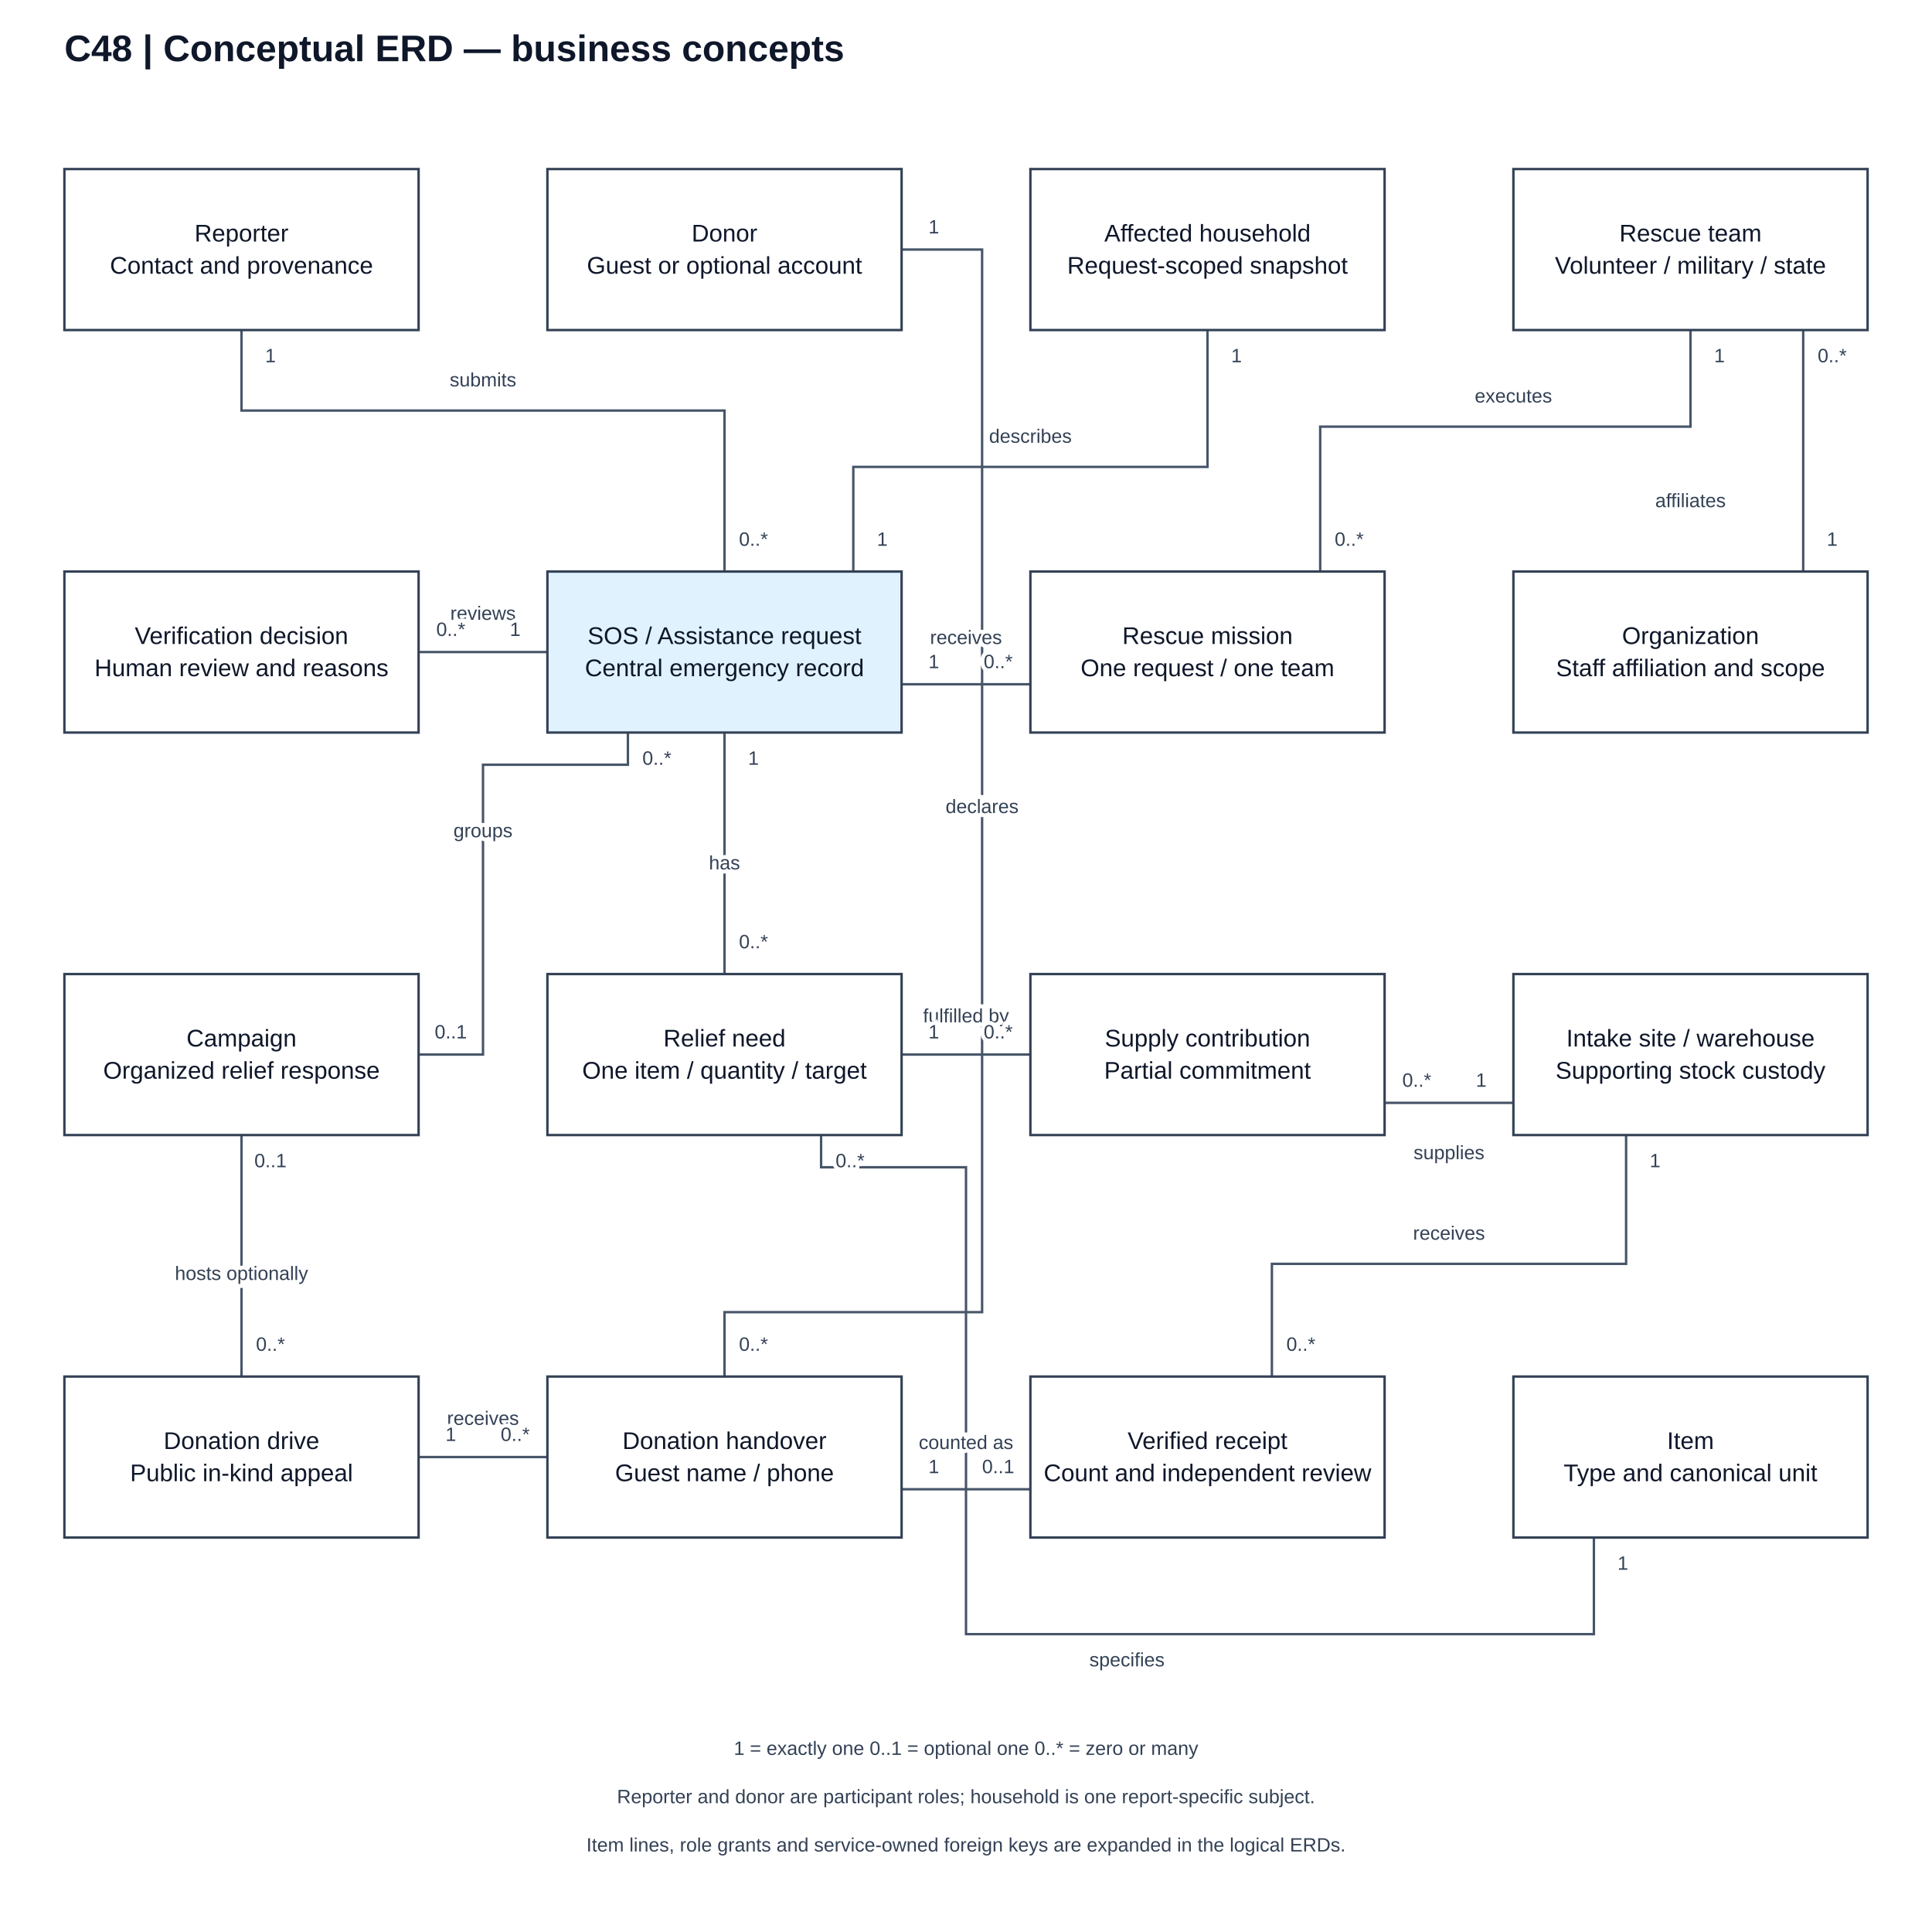
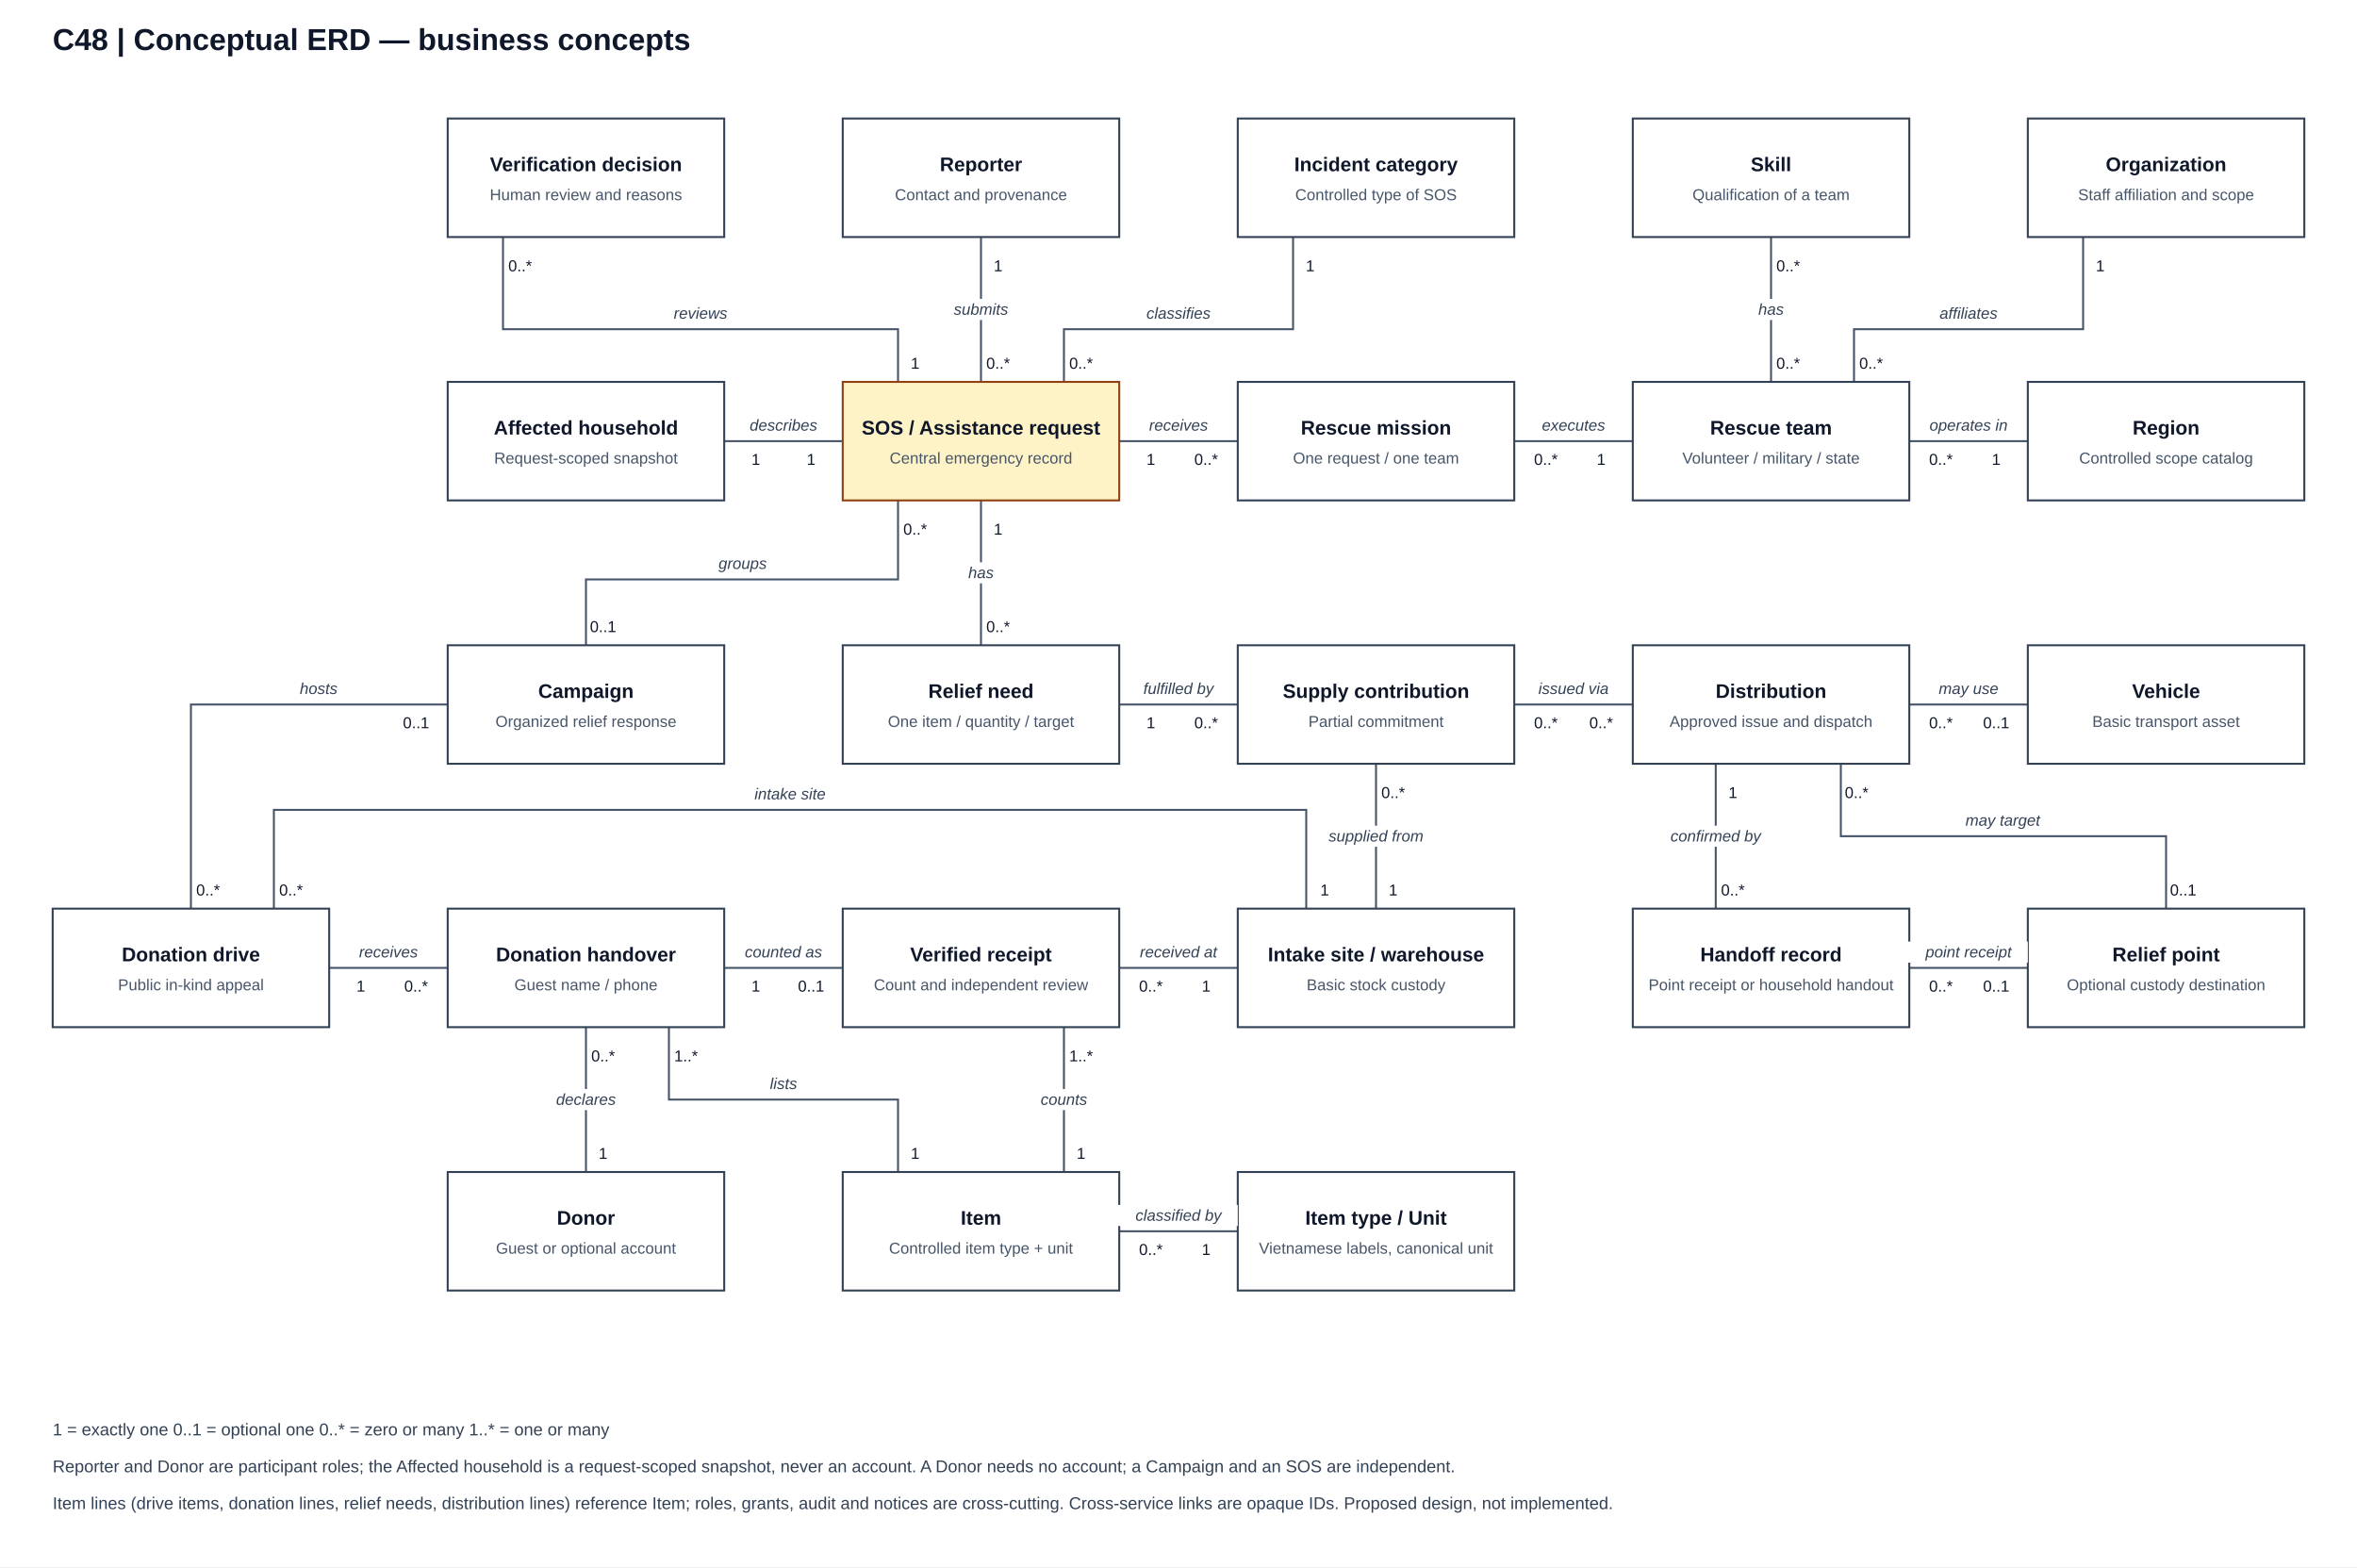
- <svg xmlns="http://www.w3.org/2000/svg" width="1200" height="1200" viewBox="0 0 1200 1200" role="img" aria-labelledby="title desc">
-   <defs>
-     <marker id="arrow" markerWidth="10" markerHeight="10" refX="9" refY="5" orient="auto-start-reverse">
-       <path d="M0,0 L10,5 L0,10 Z" fill="#334155" />
-     </marker>
-     <marker id="generalization" markerWidth="14" markerHeight="14" refX="13" refY="7" orient="auto">
-       <path d="M1,1 L13,7 L1,13 Z" fill="white" stroke="#334155" stroke-width="1.5" />
-     </marker>
-   </defs>
-   <rect width="1200" height="1200" fill="white" />
+ <svg xmlns="http://www.w3.org/2000/svg" width="1790" height="1190" viewBox="0 0 1790 1190" role="img" aria-labelledby="title desc">
+   <rect width="1790" height="1190" fill="white" />
  <text x="40" y="38" font-family="Arial, sans-serif" font-size="23" font-weight="700" fill="#0f172a">C48 | Conceptual ERD — business concepts</text>
-   <path d="M150,205 L150,255 L450,255 L450,355" fill="none" stroke="#475569" stroke-width="1.5" />
-   <path d="M560,155 L610,155 L610,815 L450,815 L450,855" fill="none" stroke="#475569" stroke-width="1.5" />
-   <path d="M530,355 L530,290 L750,290 L750,205" fill="none" stroke="#475569" stroke-width="1.5" />
-   <path d="M260,405 L340,405" fill="none" stroke="#475569" stroke-width="1.5" />
-   <path d="M560,425 L640,425" fill="none" stroke="#475569" stroke-width="1.5" />
-   <path d="M1050,205 L1050,265 L820,265 L820,355" fill="none" stroke="#475569" stroke-width="1.5" />
-   <path d="M1120,355 L1120,205" fill="none" stroke="#475569" stroke-width="1.5" />
-   <path d="M260,655 L300,655 L300,475 L390,475 L390,455" fill="none" stroke="#475569" stroke-width="1.5" />
-   <path d="M450,455 L450,605" fill="none" stroke="#475569" stroke-width="1.5" />
-   <path d="M560,655 L640,655" fill="none" stroke="#475569" stroke-width="1.5" />
-   <path d="M940,685 L860,685" fill="none" stroke="#475569" stroke-width="1.5" />
-   <path d="M150,705 L150,855" fill="none" stroke="#475569" stroke-width="1.5" />
-   <path d="M260,905 L340,905" fill="none" stroke="#475569" stroke-width="1.5" />
-   <path d="M560,925 L640,925" fill="none" stroke="#475569" stroke-width="1.5" />
-   <path d="M1010,705 L1010,785 L790,785 L790,855" fill="none" stroke="#475569" stroke-width="1.5" />
-   <path d="M990,955 L990,1015 L600,1015 L600,725 L510,725 L510,705" fill="none" stroke="#475569" stroke-width="1.5" />
-   <rect x="40" y="105" width="220" height="100" fill="#ffffff" stroke="#334155" stroke-width="1.5" />
-   <text x="150.0" y="150.0" text-anchor="middle" font-family="Arial, sans-serif" font-size="15" fill="#0f172a">Reporter</text>
-   <text x="150.0" y="170.0" text-anchor="middle" font-family="Arial, sans-serif" font-size="15" fill="#0f172a">Contact and provenance</text>
-   <rect x="340" y="105" width="220" height="100" fill="#ffffff" stroke="#334155" stroke-width="1.5" />
-   <text x="450.0" y="150.0" text-anchor="middle" font-family="Arial, sans-serif" font-size="15" fill="#0f172a">Donor</text>
-   <text x="450.0" y="170.0" text-anchor="middle" font-family="Arial, sans-serif" font-size="15" fill="#0f172a">Guest or optional account</text>
-   <rect x="640" y="105" width="220" height="100" fill="#ffffff" stroke="#334155" stroke-width="1.5" />
-   <text x="750.0" y="150.0" text-anchor="middle" font-family="Arial, sans-serif" font-size="15" fill="#0f172a">Affected household</text>
-   <text x="750.0" y="170.0" text-anchor="middle" font-family="Arial, sans-serif" font-size="15" fill="#0f172a">Request-scoped snapshot</text>
-   <rect x="940" y="105" width="220" height="100" fill="#ffffff" stroke="#334155" stroke-width="1.5" />
-   <text x="1050.0" y="150.0" text-anchor="middle" font-family="Arial, sans-serif" font-size="15" fill="#0f172a">Rescue team</text>
-   <text x="1050.0" y="170.0" text-anchor="middle" font-family="Arial, sans-serif" font-size="15" fill="#0f172a">Volunteer / military / state</text>
-   <rect x="40" y="355" width="220" height="100" fill="#ffffff" stroke="#334155" stroke-width="1.5" />
-   <text x="150.0" y="400.0" text-anchor="middle" font-family="Arial, sans-serif" font-size="15" fill="#0f172a">Verification decision</text>
-   <text x="150.0" y="420.0" text-anchor="middle" font-family="Arial, sans-serif" font-size="15" fill="#0f172a">Human review and reasons</text>
-   <rect x="340" y="355" width="220" height="100" fill="#e0f2fe" stroke="#334155" stroke-width="1.5" />
-   <text x="450.0" y="400.0" text-anchor="middle" font-family="Arial, sans-serif" font-size="15" fill="#0f172a">SOS / Assistance request</text>
-   <text x="450.0" y="420.0" text-anchor="middle" font-family="Arial, sans-serif" font-size="15" fill="#0f172a">Central emergency record</text>
-   <rect x="640" y="355" width="220" height="100" fill="#ffffff" stroke="#334155" stroke-width="1.5" />
-   <text x="750.0" y="400.0" text-anchor="middle" font-family="Arial, sans-serif" font-size="15" fill="#0f172a">Rescue mission</text>
-   <text x="750.0" y="420.0" text-anchor="middle" font-family="Arial, sans-serif" font-size="15" fill="#0f172a">One request / one team</text>
-   <rect x="940" y="355" width="220" height="100" fill="#ffffff" stroke="#334155" stroke-width="1.5" />
-   <text x="1050.0" y="400.0" text-anchor="middle" font-family="Arial, sans-serif" font-size="15" fill="#0f172a">Organization</text>
-   <text x="1050.0" y="420.0" text-anchor="middle" font-family="Arial, sans-serif" font-size="15" fill="#0f172a">Staff affiliation and scope</text>
-   <rect x="40" y="605" width="220" height="100" fill="#ffffff" stroke="#334155" stroke-width="1.5" />
-   <text x="150.0" y="650.0" text-anchor="middle" font-family="Arial, sans-serif" font-size="15" fill="#0f172a">Campaign</text>
-   <text x="150.0" y="670.0" text-anchor="middle" font-family="Arial, sans-serif" font-size="15" fill="#0f172a">Organized relief response</text>
-   <rect x="340" y="605" width="220" height="100" fill="#ffffff" stroke="#334155" stroke-width="1.5" />
-   <text x="450.0" y="650.0" text-anchor="middle" font-family="Arial, sans-serif" font-size="15" fill="#0f172a">Relief need</text>
-   <text x="450.0" y="670.0" text-anchor="middle" font-family="Arial, sans-serif" font-size="15" fill="#0f172a">One item / quantity / target</text>
-   <rect x="640" y="605" width="220" height="100" fill="#ffffff" stroke="#334155" stroke-width="1.5" />
-   <text x="750.0" y="650.0" text-anchor="middle" font-family="Arial, sans-serif" font-size="15" fill="#0f172a">Supply contribution</text>
-   <text x="750.0" y="670.0" text-anchor="middle" font-family="Arial, sans-serif" font-size="15" fill="#0f172a">Partial commitment</text>
-   <rect x="940" y="605" width="220" height="100" fill="#ffffff" stroke="#334155" stroke-width="1.5" />
-   <text x="1050.0" y="650.0" text-anchor="middle" font-family="Arial, sans-serif" font-size="15" fill="#0f172a">Intake site / warehouse</text>
-   <text x="1050.0" y="670.0" text-anchor="middle" font-family="Arial, sans-serif" font-size="15" fill="#0f172a">Supporting stock custody</text>
-   <rect x="40" y="855" width="220" height="100" fill="#ffffff" stroke="#334155" stroke-width="1.5" />
-   <text x="150.0" y="900.0" text-anchor="middle" font-family="Arial, sans-serif" font-size="15" fill="#0f172a">Donation drive</text>
-   <text x="150.0" y="920.0" text-anchor="middle" font-family="Arial, sans-serif" font-size="15" fill="#0f172a">Public in-kind appeal</text>
-   <rect x="340" y="855" width="220" height="100" fill="#ffffff" stroke="#334155" stroke-width="1.5" />
-   <text x="450.0" y="900.0" text-anchor="middle" font-family="Arial, sans-serif" font-size="15" fill="#0f172a">Donation handover</text>
-   <text x="450.0" y="920.0" text-anchor="middle" font-family="Arial, sans-serif" font-size="15" fill="#0f172a">Guest name / phone</text>
-   <rect x="640" y="855" width="220" height="100" fill="#ffffff" stroke="#334155" stroke-width="1.5" />
-   <text x="750.0" y="900.0" text-anchor="middle" font-family="Arial, sans-serif" font-size="15" fill="#0f172a">Verified receipt</text>
-   <text x="750.0" y="920.0" text-anchor="middle" font-family="Arial, sans-serif" font-size="15" fill="#0f172a">Count and independent review</text>
-   <rect x="940" y="855" width="220" height="100" fill="#ffffff" stroke="#334155" stroke-width="1.5" />
-   <text x="1050.0" y="900.0" text-anchor="middle" font-family="Arial, sans-serif" font-size="15" fill="#0f172a">Item</text>
-   <text x="1050.0" y="920.0" text-anchor="middle" font-family="Arial, sans-serif" font-size="15" fill="#0f172a">Type and canonical unit</text>
-   <text x="600" y="1090" text-anchor="middle" font-family="Arial, sans-serif" font-size="12" fill="#334155" stroke="white" stroke-width="5" paint-order="stroke">1 = exactly one     0..1 = optional one     0..* = zero or many</text>
-   <text x="600" y="1120" text-anchor="middle" font-family="Arial, sans-serif" font-size="12" fill="#334155" stroke="white" stroke-width="5" paint-order="stroke">Reporter and donor are participant roles; household is one report-specific subject.</text>
-   <text x="600" y="1150" text-anchor="middle" font-family="Arial, sans-serif" font-size="12" fill="#334155" stroke="white" stroke-width="5" paint-order="stroke">Item lines, role grants and service-owned foreign keys are expanded in the logical ERDs.</text>
-   <text x="300" y="240" text-anchor="middle" font-family="Arial, sans-serif" font-size="12" fill="#334155" stroke="white" stroke-width="5" paint-order="stroke">submits</text>
-   <text x="168" y="225" text-anchor="middle" font-family="Arial, sans-serif" font-size="12" fill="#334155" stroke="white" stroke-width="5" paint-order="stroke">1</text>
-   <text x="468" y="339" text-anchor="middle" font-family="Arial, sans-serif" font-size="12" fill="#334155" stroke="white" stroke-width="5" paint-order="stroke">0..*</text>
-   <text x="610" y="505" text-anchor="middle" font-family="Arial, sans-serif" font-size="12" fill="#334155" stroke="white" stroke-width="5" paint-order="stroke">declares</text>
-   <text x="580" y="145" text-anchor="middle" font-family="Arial, sans-serif" font-size="12" fill="#334155" stroke="white" stroke-width="5" paint-order="stroke">1</text>
-   <text x="468" y="839" text-anchor="middle" font-family="Arial, sans-serif" font-size="12" fill="#334155" stroke="white" stroke-width="5" paint-order="stroke">0..*</text>
-   <text x="640" y="275" text-anchor="middle" font-family="Arial, sans-serif" font-size="12" fill="#334155" stroke="white" stroke-width="5" paint-order="stroke">describes</text>
-   <text x="548" y="339" text-anchor="middle" font-family="Arial, sans-serif" font-size="12" fill="#334155" stroke="white" stroke-width="5" paint-order="stroke">1</text>
-   <text x="768" y="225" text-anchor="middle" font-family="Arial, sans-serif" font-size="12" fill="#334155" stroke="white" stroke-width="5" paint-order="stroke">1</text>
-   <text x="300" y="385" text-anchor="middle" font-family="Arial, sans-serif" font-size="12" fill="#334155" stroke="white" stroke-width="5" paint-order="stroke">reviews</text>
-   <text x="280" y="395" text-anchor="middle" font-family="Arial, sans-serif" font-size="12" fill="#334155" stroke="white" stroke-width="5" paint-order="stroke">0..*</text>
-   <text x="320" y="395" text-anchor="middle" font-family="Arial, sans-serif" font-size="12" fill="#334155" stroke="white" stroke-width="5" paint-order="stroke">1</text>
-   <text x="600" y="400" text-anchor="middle" font-family="Arial, sans-serif" font-size="12" fill="#334155" stroke="white" stroke-width="5" paint-order="stroke">receives</text>
-   <text x="580" y="415" text-anchor="middle" font-family="Arial, sans-serif" font-size="12" fill="#334155" stroke="white" stroke-width="5" paint-order="stroke">1</text>
-   <text x="620" y="415" text-anchor="middle" font-family="Arial, sans-serif" font-size="12" fill="#334155" stroke="white" stroke-width="5" paint-order="stroke">0..*</text>
-   <text x="940" y="250" text-anchor="middle" font-family="Arial, sans-serif" font-size="12" fill="#334155" stroke="white" stroke-width="5" paint-order="stroke">executes</text>
-   <text x="1068" y="225" text-anchor="middle" font-family="Arial, sans-serif" font-size="12" fill="#334155" stroke="white" stroke-width="5" paint-order="stroke">1</text>
-   <text x="838" y="339" text-anchor="middle" font-family="Arial, sans-serif" font-size="12" fill="#334155" stroke="white" stroke-width="5" paint-order="stroke">0..*</text>
-   <text x="1050" y="315" text-anchor="middle" font-family="Arial, sans-serif" font-size="12" fill="#334155" stroke="white" stroke-width="5" paint-order="stroke">affiliates</text>
-   <text x="1138" y="339" text-anchor="middle" font-family="Arial, sans-serif" font-size="12" fill="#334155" stroke="white" stroke-width="5" paint-order="stroke">1</text>
-   <text x="1138" y="225" text-anchor="middle" font-family="Arial, sans-serif" font-size="12" fill="#334155" stroke="white" stroke-width="5" paint-order="stroke">0..*</text>
-   <text x="300" y="520" text-anchor="middle" font-family="Arial, sans-serif" font-size="12" fill="#334155" stroke="white" stroke-width="5" paint-order="stroke">groups</text>
-   <text x="280" y="645" text-anchor="middle" font-family="Arial, sans-serif" font-size="12" fill="#334155" stroke="white" stroke-width="5" paint-order="stroke">0..1</text>
-   <text x="408" y="475" text-anchor="middle" font-family="Arial, sans-serif" font-size="12" fill="#334155" stroke="white" stroke-width="5" paint-order="stroke">0..*</text>
-   <text x="450" y="540" text-anchor="middle" font-family="Arial, sans-serif" font-size="12" fill="#334155" stroke="white" stroke-width="5" paint-order="stroke">has</text>
-   <text x="468" y="475" text-anchor="middle" font-family="Arial, sans-serif" font-size="12" fill="#334155" stroke="white" stroke-width="5" paint-order="stroke">1</text>
-   <text x="468" y="589" text-anchor="middle" font-family="Arial, sans-serif" font-size="12" fill="#334155" stroke="white" stroke-width="5" paint-order="stroke">0..*</text>
-   <text x="600" y="635" text-anchor="middle" font-family="Arial, sans-serif" font-size="12" fill="#334155" stroke="white" stroke-width="5" paint-order="stroke">fulfilled by</text>
-   <text x="580" y="645" text-anchor="middle" font-family="Arial, sans-serif" font-size="12" fill="#334155" stroke="white" stroke-width="5" paint-order="stroke">1</text>
-   <text x="620" y="645" text-anchor="middle" font-family="Arial, sans-serif" font-size="12" fill="#334155" stroke="white" stroke-width="5" paint-order="stroke">0..*</text>
-   <text x="900" y="720" text-anchor="middle" font-family="Arial, sans-serif" font-size="12" fill="#334155" stroke="white" stroke-width="5" paint-order="stroke">supplies</text>
-   <text x="920" y="675" text-anchor="middle" font-family="Arial, sans-serif" font-size="12" fill="#334155" stroke="white" stroke-width="5" paint-order="stroke">1</text>
-   <text x="880" y="675" text-anchor="middle" font-family="Arial, sans-serif" font-size="12" fill="#334155" stroke="white" stroke-width="5" paint-order="stroke">0..*</text>
-   <text x="150" y="795" text-anchor="middle" font-family="Arial, sans-serif" font-size="12" fill="#334155" stroke="white" stroke-width="5" paint-order="stroke">hosts optionally</text>
-   <text x="168" y="725" text-anchor="middle" font-family="Arial, sans-serif" font-size="12" fill="#334155" stroke="white" stroke-width="5" paint-order="stroke">0..1</text>
-   <text x="168" y="839" text-anchor="middle" font-family="Arial, sans-serif" font-size="12" fill="#334155" stroke="white" stroke-width="5" paint-order="stroke">0..*</text>
-   <text x="300" y="885" text-anchor="middle" font-family="Arial, sans-serif" font-size="12" fill="#334155" stroke="white" stroke-width="5" paint-order="stroke">receives</text>
-   <text x="280" y="895" text-anchor="middle" font-family="Arial, sans-serif" font-size="12" fill="#334155" stroke="white" stroke-width="5" paint-order="stroke">1</text>
-   <text x="320" y="895" text-anchor="middle" font-family="Arial, sans-serif" font-size="12" fill="#334155" stroke="white" stroke-width="5" paint-order="stroke">0..*</text>
-   <text x="600" y="900" text-anchor="middle" font-family="Arial, sans-serif" font-size="12" fill="#334155" stroke="white" stroke-width="5" paint-order="stroke">counted as</text>
-   <text x="580" y="915" text-anchor="middle" font-family="Arial, sans-serif" font-size="12" fill="#334155" stroke="white" stroke-width="5" paint-order="stroke">1</text>
-   <text x="620" y="915" text-anchor="middle" font-family="Arial, sans-serif" font-size="12" fill="#334155" stroke="white" stroke-width="5" paint-order="stroke">0..1</text>
-   <text x="900" y="770" text-anchor="middle" font-family="Arial, sans-serif" font-size="12" fill="#334155" stroke="white" stroke-width="5" paint-order="stroke">receives</text>
-   <text x="1028" y="725" text-anchor="middle" font-family="Arial, sans-serif" font-size="12" fill="#334155" stroke="white" stroke-width="5" paint-order="stroke">1</text>
-   <text x="808" y="839" text-anchor="middle" font-family="Arial, sans-serif" font-size="12" fill="#334155" stroke="white" stroke-width="5" paint-order="stroke">0..*</text>
-   <text x="700" y="1035" text-anchor="middle" font-family="Arial, sans-serif" font-size="12" fill="#334155" stroke="white" stroke-width="5" paint-order="stroke">specifies</text>
-   <text x="1008" y="975" text-anchor="middle" font-family="Arial, sans-serif" font-size="12" fill="#334155" stroke="white" stroke-width="5" paint-order="stroke">1</text>
-   <text x="528" y="725" text-anchor="middle" font-family="Arial, sans-serif" font-size="12" fill="#334155" stroke="white" stroke-width="5" paint-order="stroke">0..*</text>
+   <path d="M745,180 L745,290" fill="none" stroke="#475569" stroke-width="1.5" />
+   <path d="M382,180 L382,250 L682,250 L682,290" fill="none" stroke="#475569" stroke-width="1.5" />
+   <path d="M982,180 L982,250 L808,250 L808,290" fill="none" stroke="#475569" stroke-width="1.5" />
+   <path d="M550,335 L640,335" fill="none" stroke="#475569" stroke-width="1.5" />
+   <path d="M850,335 L940,335" fill="none" stroke="#475569" stroke-width="1.5" />
+   <path d="M1150,335 L1240,335" fill="none" stroke="#475569" stroke-width="1.5" />
+   <path d="M1345,180 L1345,290" fill="none" stroke="#475569" stroke-width="1.5" />
+   <path d="M1582,180 L1582,250 L1408,250 L1408,290" fill="none" stroke="#475569" stroke-width="1.5" />
+   <path d="M1450,335 L1540,335" fill="none" stroke="#475569" stroke-width="1.5" />
+   <path d="M745,380 L745,490" fill="none" stroke="#475569" stroke-width="1.5" />
+   <path d="M445,490 L445,440 L682,440 L682,380" fill="none" stroke="#475569" stroke-width="1.5" />
+   <path d="M850,535 L940,535" fill="none" stroke="#475569" stroke-width="1.5" />
+   <path d="M1150,535 L1240,535" fill="none" stroke="#475569" stroke-width="1.5" />
+   <path d="M1450,535 L1540,535" fill="none" stroke="#475569" stroke-width="1.5" />
+   <path d="M1045,580 L1045,690" fill="none" stroke="#475569" stroke-width="1.5" />
+   <path d="M1303,580 L1303,690" fill="none" stroke="#475569" stroke-width="1.5" />
+   <path d="M1398,580 L1398,635 L1645,635 L1645,690" fill="none" stroke="#475569" stroke-width="1.5" />
+   <path d="M1450,735 L1540,735" fill="none" stroke="#475569" stroke-width="1.5" />
+   <path d="M340,535 L145,535 L145,690" fill="none" stroke="#475569" stroke-width="1.5" />
+   <path d="M250,735 L340,735" fill="none" stroke="#475569" stroke-width="1.5" />
+   <path d="M550,735 L640,735" fill="none" stroke="#475569" stroke-width="1.5" />
+   <path d="M850,735 L940,735" fill="none" stroke="#475569" stroke-width="1.5" />
+   <path d="M208,690 L208,615 L992,615 L992,690" fill="none" stroke="#475569" stroke-width="1.5" />
+   <path d="M445,780 L445,890" fill="none" stroke="#475569" stroke-width="1.5" />
+   <path d="M508,780 L508,835 L682,835 L682,890" fill="none" stroke="#475569" stroke-width="1.5" />
+   <path d="M808,780 L808,890" fill="none" stroke="#475569" stroke-width="1.5" />
+   <path d="M850,935 L940,935" fill="none" stroke="#475569" stroke-width="1.5" />
+   <rect x="340" y="90" width="210" height="90" fill="#ffffff" stroke="#334155" stroke-width="1.5" />
+   <text x="445.0" y="130" text-anchor="middle" font-family="Arial, sans-serif" font-size="15" font-weight="700" fill="#0f172a">Verification decision</text>
+   <text x="445.0" y="152" text-anchor="middle" font-family="Arial, sans-serif" font-size="12" fill="#475569">Human review and reasons</text>
+   <rect x="640" y="90" width="210" height="90" fill="#ffffff" stroke="#334155" stroke-width="1.5" />
+   <text x="745.0" y="130" text-anchor="middle" font-family="Arial, sans-serif" font-size="15" font-weight="700" fill="#0f172a">Reporter</text>
+   <text x="745.0" y="152" text-anchor="middle" font-family="Arial, sans-serif" font-size="12" fill="#475569">Contact and provenance</text>
+   <rect x="940" y="90" width="210" height="90" fill="#ffffff" stroke="#334155" stroke-width="1.5" />
+   <text x="1045.0" y="130" text-anchor="middle" font-family="Arial, sans-serif" font-size="15" font-weight="700" fill="#0f172a">Incident category</text>
+   <text x="1045.0" y="152" text-anchor="middle" font-family="Arial, sans-serif" font-size="12" fill="#475569">Controlled type of SOS</text>
+   <rect x="1240" y="90" width="210" height="90" fill="#ffffff" stroke="#334155" stroke-width="1.5" />
+   <text x="1345.0" y="130" text-anchor="middle" font-family="Arial, sans-serif" font-size="15" font-weight="700" fill="#0f172a">Skill</text>
+   <text x="1345.0" y="152" text-anchor="middle" font-family="Arial, sans-serif" font-size="12" fill="#475569">Qualification of a team</text>
+   <rect x="1540" y="90" width="210" height="90" fill="#ffffff" stroke="#334155" stroke-width="1.5" />
+   <text x="1645.0" y="130" text-anchor="middle" font-family="Arial, sans-serif" font-size="15" font-weight="700" fill="#0f172a">Organization</text>
+   <text x="1645.0" y="152" text-anchor="middle" font-family="Arial, sans-serif" font-size="12" fill="#475569">Staff affiliation and scope</text>
+   <rect x="340" y="290" width="210" height="90" fill="#ffffff" stroke="#334155" stroke-width="1.5" />
+   <text x="445.0" y="330" text-anchor="middle" font-family="Arial, sans-serif" font-size="15" font-weight="700" fill="#0f172a">Affected household</text>
+   <text x="445.0" y="352" text-anchor="middle" font-family="Arial, sans-serif" font-size="12" fill="#475569">Request-scoped snapshot</text>
+   <rect x="640" y="290" width="210" height="90" fill="#fef3c7" stroke="#92400e" stroke-width="1.5" />
+   <text x="745.0" y="330" text-anchor="middle" font-family="Arial, sans-serif" font-size="15" font-weight="700" fill="#0f172a">SOS / Assistance request</text>
+   <text x="745.0" y="352" text-anchor="middle" font-family="Arial, sans-serif" font-size="12" fill="#475569">Central emergency record</text>
+   <rect x="940" y="290" width="210" height="90" fill="#ffffff" stroke="#334155" stroke-width="1.5" />
+   <text x="1045.0" y="330" text-anchor="middle" font-family="Arial, sans-serif" font-size="15" font-weight="700" fill="#0f172a">Rescue mission</text>
+   <text x="1045.0" y="352" text-anchor="middle" font-family="Arial, sans-serif" font-size="12" fill="#475569">One request / one team</text>
+   <rect x="1240" y="290" width="210" height="90" fill="#ffffff" stroke="#334155" stroke-width="1.5" />
+   <text x="1345.0" y="330" text-anchor="middle" font-family="Arial, sans-serif" font-size="15" font-weight="700" fill="#0f172a">Rescue team</text>
+   <text x="1345.0" y="352" text-anchor="middle" font-family="Arial, sans-serif" font-size="12" fill="#475569">Volunteer / military / state</text>
+   <rect x="1540" y="290" width="210" height="90" fill="#ffffff" stroke="#334155" stroke-width="1.5" />
+   <text x="1645.0" y="330" text-anchor="middle" font-family="Arial, sans-serif" font-size="15" font-weight="700" fill="#0f172a">Region</text>
+   <text x="1645.0" y="352" text-anchor="middle" font-family="Arial, sans-serif" font-size="12" fill="#475569">Controlled scope catalog</text>
+   <rect x="340" y="490" width="210" height="90" fill="#ffffff" stroke="#334155" stroke-width="1.5" />
+   <text x="445.0" y="530" text-anchor="middle" font-family="Arial, sans-serif" font-size="15" font-weight="700" fill="#0f172a">Campaign</text>
+   <text x="445.0" y="552" text-anchor="middle" font-family="Arial, sans-serif" font-size="12" fill="#475569">Organized relief response</text>
+   <rect x="640" y="490" width="210" height="90" fill="#ffffff" stroke="#334155" stroke-width="1.5" />
+   <text x="745.0" y="530" text-anchor="middle" font-family="Arial, sans-serif" font-size="15" font-weight="700" fill="#0f172a">Relief need</text>
+   <text x="745.0" y="552" text-anchor="middle" font-family="Arial, sans-serif" font-size="12" fill="#475569">One item / quantity / target</text>
+   <rect x="940" y="490" width="210" height="90" fill="#ffffff" stroke="#334155" stroke-width="1.5" />
+   <text x="1045.0" y="530" text-anchor="middle" font-family="Arial, sans-serif" font-size="15" font-weight="700" fill="#0f172a">Supply contribution</text>
+   <text x="1045.0" y="552" text-anchor="middle" font-family="Arial, sans-serif" font-size="12" fill="#475569">Partial commitment</text>
+   <rect x="1240" y="490" width="210" height="90" fill="#ffffff" stroke="#334155" stroke-width="1.5" />
+   <text x="1345.0" y="530" text-anchor="middle" font-family="Arial, sans-serif" font-size="15" font-weight="700" fill="#0f172a">Distribution</text>
+   <text x="1345.0" y="552" text-anchor="middle" font-family="Arial, sans-serif" font-size="12" fill="#475569">Approved issue and dispatch</text>
+   <rect x="1540" y="490" width="210" height="90" fill="#ffffff" stroke="#334155" stroke-width="1.5" />
+   <text x="1645.0" y="530" text-anchor="middle" font-family="Arial, sans-serif" font-size="15" font-weight="700" fill="#0f172a">Vehicle</text>
+   <text x="1645.0" y="552" text-anchor="middle" font-family="Arial, sans-serif" font-size="12" fill="#475569">Basic transport asset</text>
+   <rect x="40" y="690" width="210" height="90" fill="#ffffff" stroke="#334155" stroke-width="1.5" />
+   <text x="145.0" y="730" text-anchor="middle" font-family="Arial, sans-serif" font-size="15" font-weight="700" fill="#0f172a">Donation drive</text>
+   <text x="145.0" y="752" text-anchor="middle" font-family="Arial, sans-serif" font-size="12" fill="#475569">Public in-kind appeal</text>
+   <rect x="340" y="690" width="210" height="90" fill="#ffffff" stroke="#334155" stroke-width="1.5" />
+   <text x="445.0" y="730" text-anchor="middle" font-family="Arial, sans-serif" font-size="15" font-weight="700" fill="#0f172a">Donation handover</text>
+   <text x="445.0" y="752" text-anchor="middle" font-family="Arial, sans-serif" font-size="12" fill="#475569">Guest name / phone</text>
+   <rect x="640" y="690" width="210" height="90" fill="#ffffff" stroke="#334155" stroke-width="1.5" />
+   <text x="745.0" y="730" text-anchor="middle" font-family="Arial, sans-serif" font-size="15" font-weight="700" fill="#0f172a">Verified receipt</text>
+   <text x="745.0" y="752" text-anchor="middle" font-family="Arial, sans-serif" font-size="12" fill="#475569">Count and independent review</text>
+   <rect x="940" y="690" width="210" height="90" fill="#ffffff" stroke="#334155" stroke-width="1.5" />
+   <text x="1045.0" y="730" text-anchor="middle" font-family="Arial, sans-serif" font-size="15" font-weight="700" fill="#0f172a">Intake site / warehouse</text>
+   <text x="1045.0" y="752" text-anchor="middle" font-family="Arial, sans-serif" font-size="12" fill="#475569">Basic stock custody</text>
+   <rect x="1240" y="690" width="210" height="90" fill="#ffffff" stroke="#334155" stroke-width="1.5" />
+   <text x="1345.0" y="730" text-anchor="middle" font-family="Arial, sans-serif" font-size="15" font-weight="700" fill="#0f172a">Handoff record</text>
+   <text x="1345.0" y="752" text-anchor="middle" font-family="Arial, sans-serif" font-size="12" fill="#475569">Point receipt or household handout</text>
+   <rect x="1540" y="690" width="210" height="90" fill="#ffffff" stroke="#334155" stroke-width="1.5" />
+   <text x="1645.0" y="730" text-anchor="middle" font-family="Arial, sans-serif" font-size="15" font-weight="700" fill="#0f172a">Relief point</text>
+   <text x="1645.0" y="752" text-anchor="middle" font-family="Arial, sans-serif" font-size="12" fill="#475569">Optional custody destination</text>
+   <rect x="340" y="890" width="210" height="90" fill="#ffffff" stroke="#334155" stroke-width="1.5" />
+   <text x="445.0" y="930" text-anchor="middle" font-family="Arial, sans-serif" font-size="15" font-weight="700" fill="#0f172a">Donor</text>
+   <text x="445.0" y="952" text-anchor="middle" font-family="Arial, sans-serif" font-size="12" fill="#475569">Guest or optional account</text>
+   <rect x="640" y="890" width="210" height="90" fill="#ffffff" stroke="#334155" stroke-width="1.5" />
+   <text x="745.0" y="930" text-anchor="middle" font-family="Arial, sans-serif" font-size="15" font-weight="700" fill="#0f172a">Item</text>
+   <text x="745.0" y="952" text-anchor="middle" font-family="Arial, sans-serif" font-size="12" fill="#475569">Controlled item type + unit</text>
+   <rect x="940" y="890" width="210" height="90" fill="#ffffff" stroke="#334155" stroke-width="1.5" />
+   <text x="1045.0" y="930" text-anchor="middle" font-family="Arial, sans-serif" font-size="15" font-weight="700" fill="#0f172a">Item type / Unit</text>
+   <text x="1045.0" y="952" text-anchor="middle" font-family="Arial, sans-serif" font-size="12" fill="#475569">Vietnamese labels, canonical unit</text>
+   <text x="758" y="206" text-anchor="middle" font-family="Arial, sans-serif" font-size="12" fill="#0f172a">1</text>
+   <text x="758" y="280" text-anchor="middle" font-family="Arial, sans-serif" font-size="12" fill="#0f172a">0..*</text>
+   <rect x="719" y="227" width="53" height="16" fill="white" />
+   <text x="745" y="239" text-anchor="middle" font-family="Arial, sans-serif" font-size="12" font-style="italic" fill="#334155">submits</text>
+   <text x="395" y="206" text-anchor="middle" font-family="Arial, sans-serif" font-size="12" fill="#0f172a">0..*</text>
+   <text x="695" y="280" text-anchor="middle" font-family="Arial, sans-serif" font-size="12" fill="#0f172a">1</text>
+   <rect x="506" y="230" width="53" height="16" fill="white" />
+   <text x="532" y="242" text-anchor="middle" font-family="Arial, sans-serif" font-size="12" font-style="italic" fill="#334155">reviews</text>
+   <text x="995" y="206" text-anchor="middle" font-family="Arial, sans-serif" font-size="12" fill="#0f172a">1</text>
+   <text x="821" y="280" text-anchor="middle" font-family="Arial, sans-serif" font-size="12" fill="#0f172a">0..*</text>
+   <rect x="859" y="230" width="72" height="16" fill="white" />
+   <text x="895" y="242" text-anchor="middle" font-family="Arial, sans-serif" font-size="12" font-style="italic" fill="#334155">classifies</text>
+   <text x="574" y="353" text-anchor="middle" font-family="Arial, sans-serif" font-size="12" fill="#0f172a">1</text>
+   <text x="616" y="353" text-anchor="middle" font-family="Arial, sans-serif" font-size="12" fill="#0f172a">1</text>
+   <rect x="562" y="315" width="66" height="16" fill="white" />
+   <text x="595" y="327" text-anchor="middle" font-family="Arial, sans-serif" font-size="12" font-style="italic" fill="#334155">describes</text>
+   <text x="874" y="353" text-anchor="middle" font-family="Arial, sans-serif" font-size="12" fill="#0f172a">1</text>
+   <text x="916" y="353" text-anchor="middle" font-family="Arial, sans-serif" font-size="12" fill="#0f172a">0..*</text>
+   <rect x="865" y="315" width="59" height="16" fill="white" />
+   <text x="895" y="327" text-anchor="middle" font-family="Arial, sans-serif" font-size="12" font-style="italic" fill="#334155">receives</text>
+   <text x="1174" y="353" text-anchor="middle" font-family="Arial, sans-serif" font-size="12" fill="#0f172a">0..*</text>
+   <text x="1216" y="353" text-anchor="middle" font-family="Arial, sans-serif" font-size="12" fill="#0f172a">1</text>
+   <rect x="1165" y="315" width="59" height="16" fill="white" />
+   <text x="1195" y="327" text-anchor="middle" font-family="Arial, sans-serif" font-size="12" font-style="italic" fill="#334155">executes</text>
+   <text x="1358" y="206" text-anchor="middle" font-family="Arial, sans-serif" font-size="12" fill="#0f172a">0..*</text>
+   <text x="1358" y="280" text-anchor="middle" font-family="Arial, sans-serif" font-size="12" fill="#0f172a">0..*</text>
+   <rect x="1331" y="227" width="27" height="16" fill="white" />
+   <text x="1345" y="239" text-anchor="middle" font-family="Arial, sans-serif" font-size="12" font-style="italic" fill="#334155">has</text>
+   <text x="1595" y="206" text-anchor="middle" font-family="Arial, sans-serif" font-size="12" fill="#0f172a">1</text>
+   <text x="1421" y="280" text-anchor="middle" font-family="Arial, sans-serif" font-size="12" fill="#0f172a">0..*</text>
+   <rect x="1459" y="230" width="72" height="16" fill="white" />
+   <text x="1495" y="242" text-anchor="middle" font-family="Arial, sans-serif" font-size="12" font-style="italic" fill="#334155">affiliates</text>
+   <text x="1474" y="353" text-anchor="middle" font-family="Arial, sans-serif" font-size="12" fill="#0f172a">0..*</text>
+   <text x="1516" y="353" text-anchor="middle" font-family="Arial, sans-serif" font-size="12" fill="#0f172a">1</text>
+   <rect x="1456" y="315" width="78" height="16" fill="white" />
+   <text x="1495" y="327" text-anchor="middle" font-family="Arial, sans-serif" font-size="12" font-style="italic" fill="#334155">operates in</text>
+   <text x="758" y="406" text-anchor="middle" font-family="Arial, sans-serif" font-size="12" fill="#0f172a">1</text>
+   <text x="758" y="480" text-anchor="middle" font-family="Arial, sans-serif" font-size="12" fill="#0f172a">0..*</text>
+   <rect x="731" y="427" width="27" height="16" fill="white" />
+   <text x="745" y="439" text-anchor="middle" font-family="Arial, sans-serif" font-size="12" font-style="italic" fill="#334155">has</text>
+   <text x="458" y="480" text-anchor="middle" font-family="Arial, sans-serif" font-size="12" fill="#0f172a">0..1</text>
+   <text x="695" y="406" text-anchor="middle" font-family="Arial, sans-serif" font-size="12" fill="#0f172a">0..*</text>
+   <rect x="540" y="420" width="46" height="16" fill="white" />
+   <text x="564" y="432" text-anchor="middle" font-family="Arial, sans-serif" font-size="12" font-style="italic" fill="#334155">groups</text>
+   <text x="874" y="553" text-anchor="middle" font-family="Arial, sans-serif" font-size="12" fill="#0f172a">1</text>
+   <text x="916" y="553" text-anchor="middle" font-family="Arial, sans-serif" font-size="12" fill="#0f172a">0..*</text>
+   <rect x="853" y="515" width="85" height="16" fill="white" />
+   <text x="895" y="527" text-anchor="middle" font-family="Arial, sans-serif" font-size="12" font-style="italic" fill="#334155">fulfilled by</text>
+   <text x="1174" y="553" text-anchor="middle" font-family="Arial, sans-serif" font-size="12" fill="#0f172a">0..*</text>
+   <text x="1216" y="553" text-anchor="middle" font-family="Arial, sans-serif" font-size="12" fill="#0f172a">0..*</text>
+   <rect x="1159" y="515" width="72" height="16" fill="white" />
+   <text x="1195" y="527" text-anchor="middle" font-family="Arial, sans-serif" font-size="12" font-style="italic" fill="#334155">issued via</text>
+   <text x="1474" y="553" text-anchor="middle" font-family="Arial, sans-serif" font-size="12" fill="#0f172a">0..*</text>
+   <text x="1516" y="553" text-anchor="middle" font-family="Arial, sans-serif" font-size="12" fill="#0f172a">0..1</text>
+   <rect x="1469" y="515" width="53" height="16" fill="white" />
+   <text x="1495" y="527" text-anchor="middle" font-family="Arial, sans-serif" font-size="12" font-style="italic" fill="#334155">may use</text>
+   <text x="1058" y="606" text-anchor="middle" font-family="Arial, sans-serif" font-size="12" fill="#0f172a">0..*</text>
+   <text x="1058" y="680" text-anchor="middle" font-family="Arial, sans-serif" font-size="12" fill="#0f172a">1</text>
+   <rect x="999" y="627" width="91" height="16" fill="white" />
+   <text x="1045" y="639" text-anchor="middle" font-family="Arial, sans-serif" font-size="12" font-style="italic" fill="#334155">supplied from</text>
+   <text x="1316" y="606" text-anchor="middle" font-family="Arial, sans-serif" font-size="12" fill="#0f172a">1</text>
+   <text x="1316" y="680" text-anchor="middle" font-family="Arial, sans-serif" font-size="12" fill="#0f172a">0..*</text>
+   <rect x="1261" y="627" width="85" height="16" fill="white" />
+   <text x="1303" y="639" text-anchor="middle" font-family="Arial, sans-serif" font-size="12" font-style="italic" fill="#334155">confirmed by</text>
+   <text x="1410" y="606" text-anchor="middle" font-family="Arial, sans-serif" font-size="12" fill="#0f172a">0..*</text>
+   <text x="1658" y="680" text-anchor="middle" font-family="Arial, sans-serif" font-size="12" fill="#0f172a">0..1</text>
+   <rect x="1485" y="615" width="72" height="16" fill="white" />
+   <text x="1521" y="627" text-anchor="middle" font-family="Arial, sans-serif" font-size="12" font-style="italic" fill="#334155">may target</text>
+   <text x="1474" y="753" text-anchor="middle" font-family="Arial, sans-serif" font-size="12" fill="#0f172a">0..*</text>
+   <text x="1516" y="753" text-anchor="middle" font-family="Arial, sans-serif" font-size="12" fill="#0f172a">0..1</text>
+   <rect x="1449" y="715" width="91" height="16" fill="white" />
+   <text x="1495" y="727" text-anchor="middle" font-family="Arial, sans-serif" font-size="12" font-style="italic" fill="#334155">point receipt</text>
+   <text x="316" y="553" text-anchor="middle" font-family="Arial, sans-serif" font-size="12" fill="#0f172a">0..1</text>
+   <text x="158" y="680" text-anchor="middle" font-family="Arial, sans-serif" font-size="12" fill="#0f172a">0..*</text>
+   <rect x="222" y="515" width="40" height="16" fill="white" />
+   <text x="242" y="527" text-anchor="middle" font-family="Arial, sans-serif" font-size="12" font-style="italic" fill="#334155">hosts</text>
+   <text x="274" y="753" text-anchor="middle" font-family="Arial, sans-serif" font-size="12" fill="#0f172a">1</text>
+   <text x="316" y="753" text-anchor="middle" font-family="Arial, sans-serif" font-size="12" fill="#0f172a">0..*</text>
+   <rect x="265" y="715" width="59" height="16" fill="white" />
+   <text x="295" y="727" text-anchor="middle" font-family="Arial, sans-serif" font-size="12" font-style="italic" fill="#334155">receives</text>
+   <text x="574" y="753" text-anchor="middle" font-family="Arial, sans-serif" font-size="12" fill="#0f172a">1</text>
+   <text x="616" y="753" text-anchor="middle" font-family="Arial, sans-serif" font-size="12" fill="#0f172a">0..1</text>
+   <rect x="559" y="715" width="72" height="16" fill="white" />
+   <text x="595" y="727" text-anchor="middle" font-family="Arial, sans-serif" font-size="12" font-style="italic" fill="#334155">counted as</text>
+   <text x="874" y="753" text-anchor="middle" font-family="Arial, sans-serif" font-size="12" fill="#0f172a">0..*</text>
+   <text x="916" y="753" text-anchor="middle" font-family="Arial, sans-serif" font-size="12" fill="#0f172a">1</text>
+   <rect x="856" y="715" width="78" height="16" fill="white" />
+   <text x="895" y="727" text-anchor="middle" font-family="Arial, sans-serif" font-size="12" font-style="italic" fill="#334155">received at</text>
+   <text x="221" y="680" text-anchor="middle" font-family="Arial, sans-serif" font-size="12" fill="#0f172a">0..*</text>
+   <text x="1006" y="680" text-anchor="middle" font-family="Arial, sans-serif" font-size="12" fill="#0f172a">1</text>
+   <rect x="561" y="595" width="78" height="16" fill="white" />
+   <text x="600" y="607" text-anchor="middle" font-family="Arial, sans-serif" font-size="12" font-style="italic" fill="#334155">intake site</text>
+   <text x="458" y="806" text-anchor="middle" font-family="Arial, sans-serif" font-size="12" fill="#0f172a">0..*</text>
+   <text x="458" y="880" text-anchor="middle" font-family="Arial, sans-serif" font-size="12" fill="#0f172a">1</text>
+   <rect x="415" y="827" width="59" height="16" fill="white" />
+   <text x="445" y="839" text-anchor="middle" font-family="Arial, sans-serif" font-size="12" font-style="italic" fill="#334155">declares</text>
+   <text x="521" y="806" text-anchor="middle" font-family="Arial, sans-serif" font-size="12" fill="#0f172a">1..*</text>
+   <text x="695" y="880" text-anchor="middle" font-family="Arial, sans-serif" font-size="12" fill="#0f172a">1</text>
+   <rect x="575" y="815" width="40" height="16" fill="white" />
+   <text x="595" y="827" text-anchor="middle" font-family="Arial, sans-serif" font-size="12" font-style="italic" fill="#334155">lists</text>
+   <text x="821" y="806" text-anchor="middle" font-family="Arial, sans-serif" font-size="12" fill="#0f172a">1..*</text>
+   <text x="821" y="880" text-anchor="middle" font-family="Arial, sans-serif" font-size="12" fill="#0f172a">1</text>
+   <rect x="785" y="827" width="46" height="16" fill="white" />
+   <text x="808" y="839" text-anchor="middle" font-family="Arial, sans-serif" font-size="12" font-style="italic" fill="#334155">counts</text>
+   <text x="874" y="953" text-anchor="middle" font-family="Arial, sans-serif" font-size="12" fill="#0f172a">0..*</text>
+   <text x="916" y="953" text-anchor="middle" font-family="Arial, sans-serif" font-size="12" fill="#0f172a">1</text>
+   <rect x="849" y="915" width="91" height="16" fill="white" />
+   <text x="895" y="927" text-anchor="middle" font-family="Arial, sans-serif" font-size="12" font-style="italic" fill="#334155">classified by</text>
+   <text x="40" y="1090" font-family="Arial, sans-serif" font-size="13" fill="#334155">1 = exactly one     0..1 = optional one     0..* = zero or many     1..* = one or many</text>
+   <text x="40" y="1118" font-family="Arial, sans-serif" font-size="13" fill="#334155">Reporter and Donor are participant roles; the Affected household is a request-scoped snapshot, never an account. A Donor needs no account; a Campaign and an SOS are independent.</text>
+   <text x="40" y="1146" font-family="Arial, sans-serif" font-size="13" fill="#334155">Item lines (drive items, donation lines, relief needs, distribution lines) reference Item; roles, grants, audit and notices are cross-cutting. Cross-service links are opaque IDs. Proposed design, not implemented.</text>
</svg>
